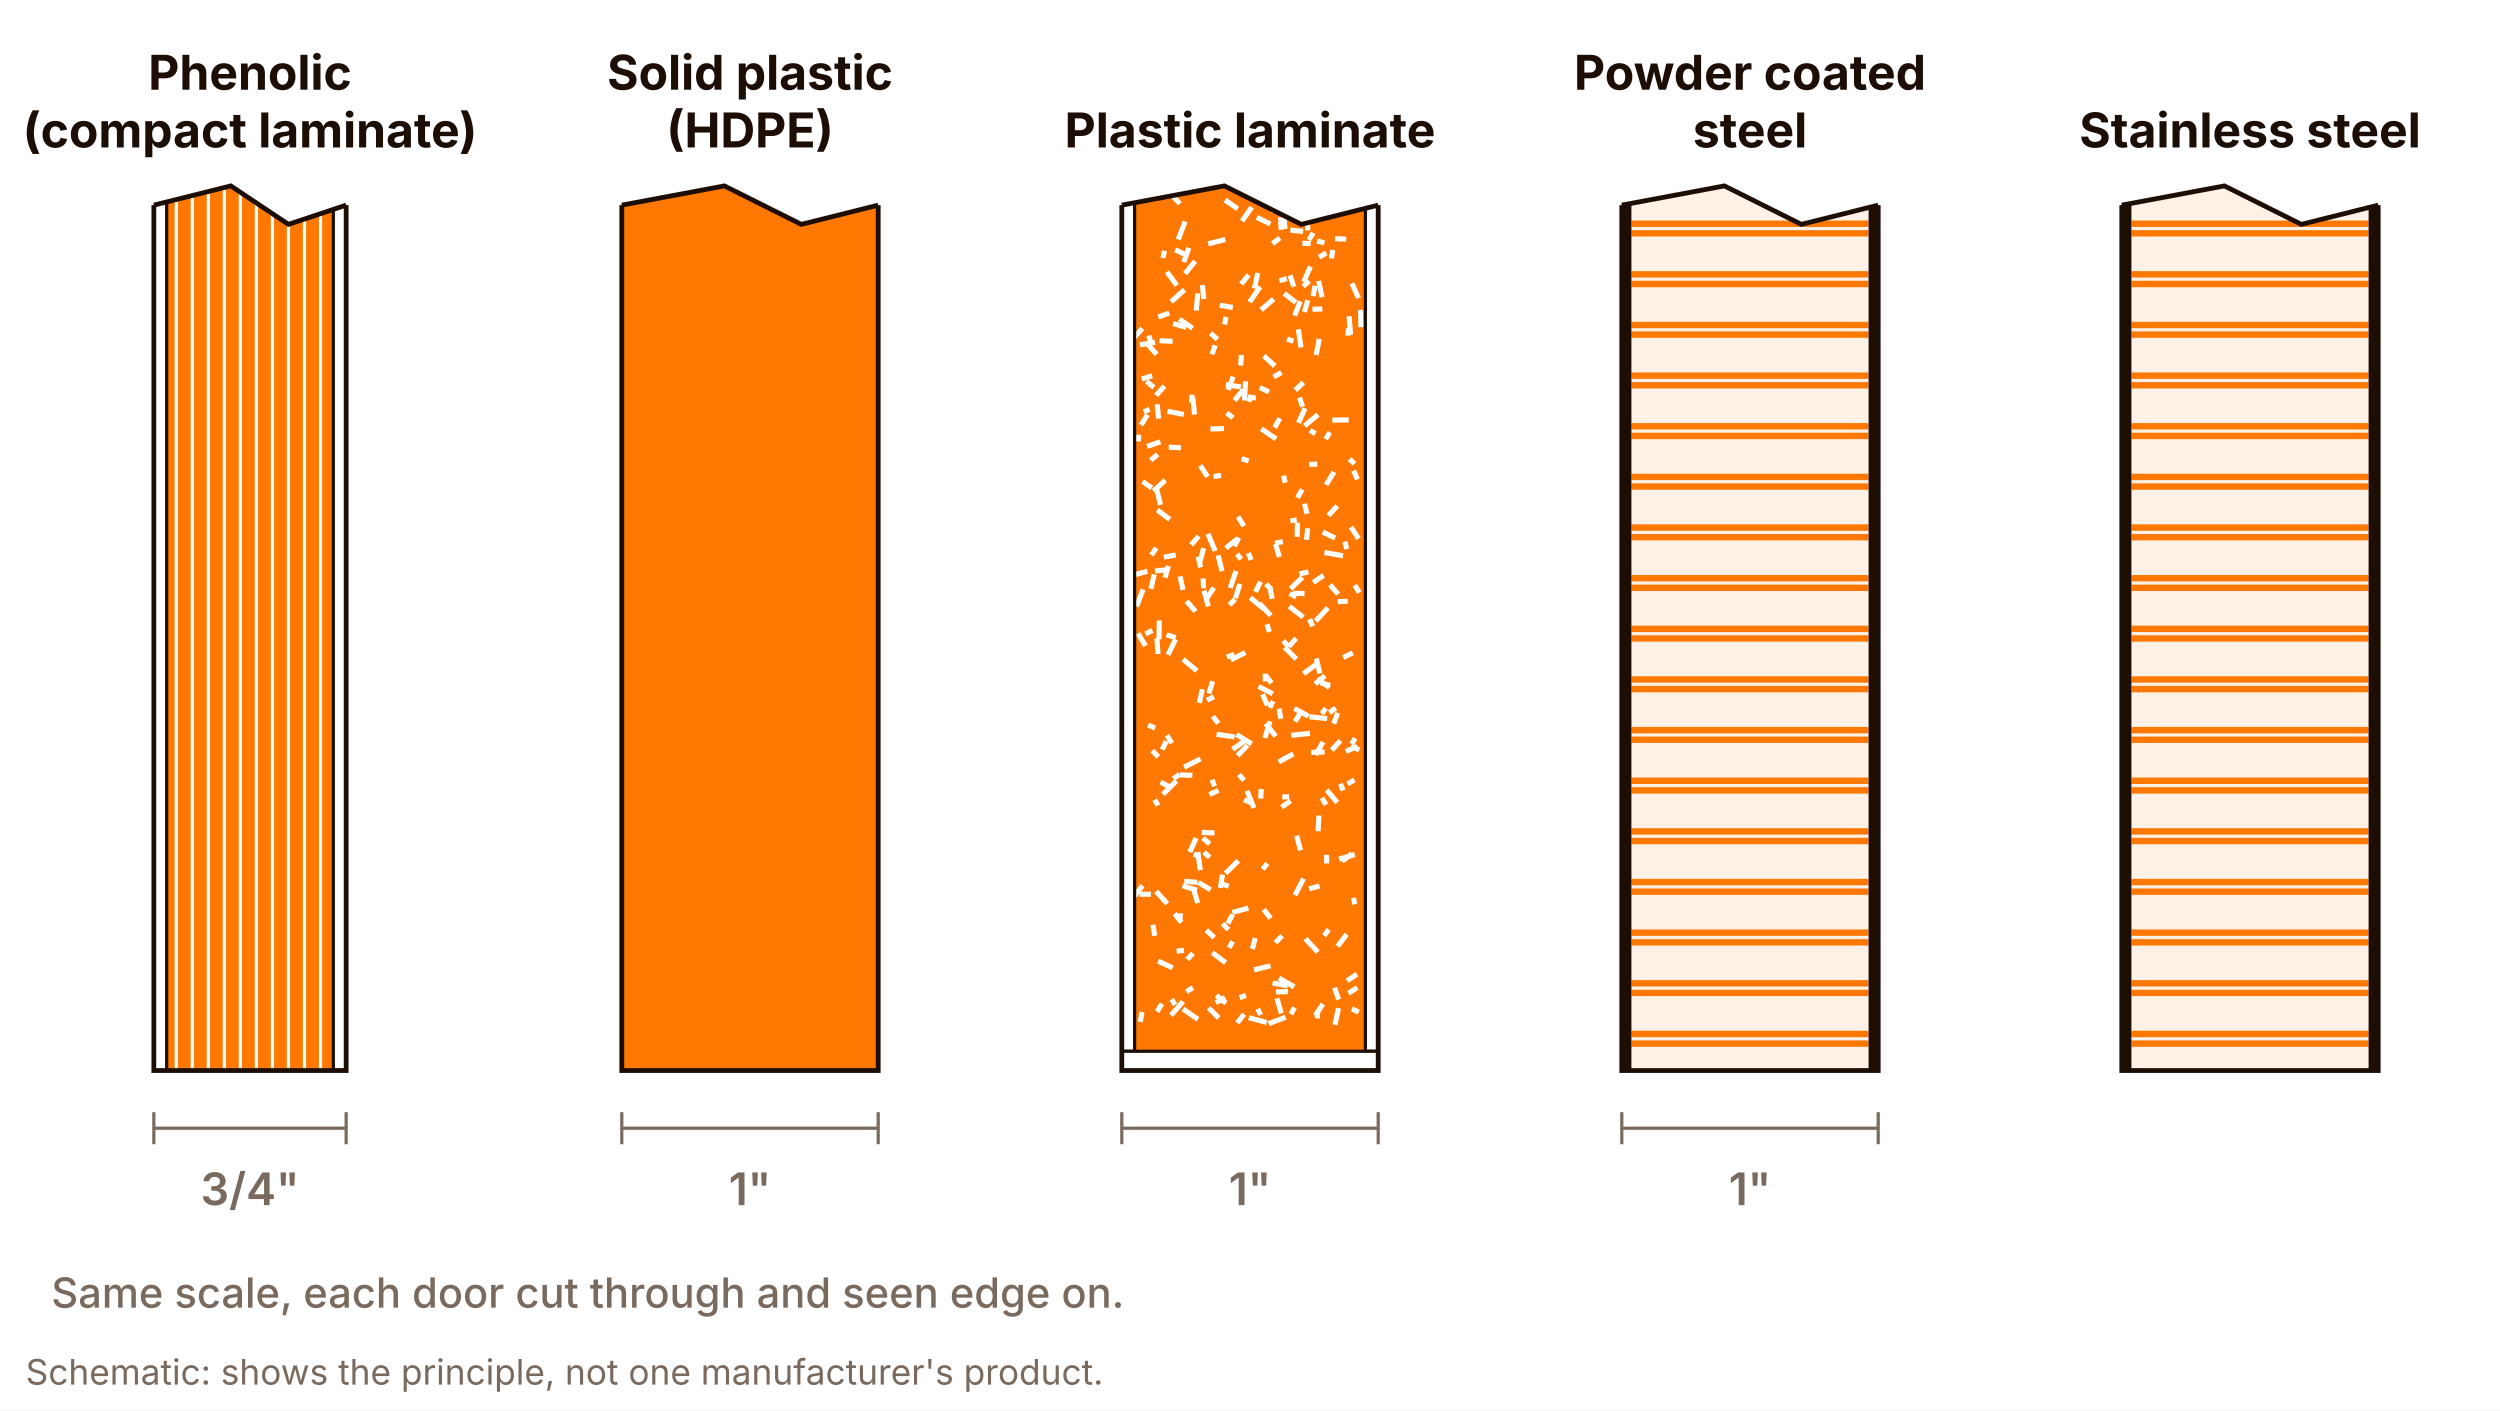
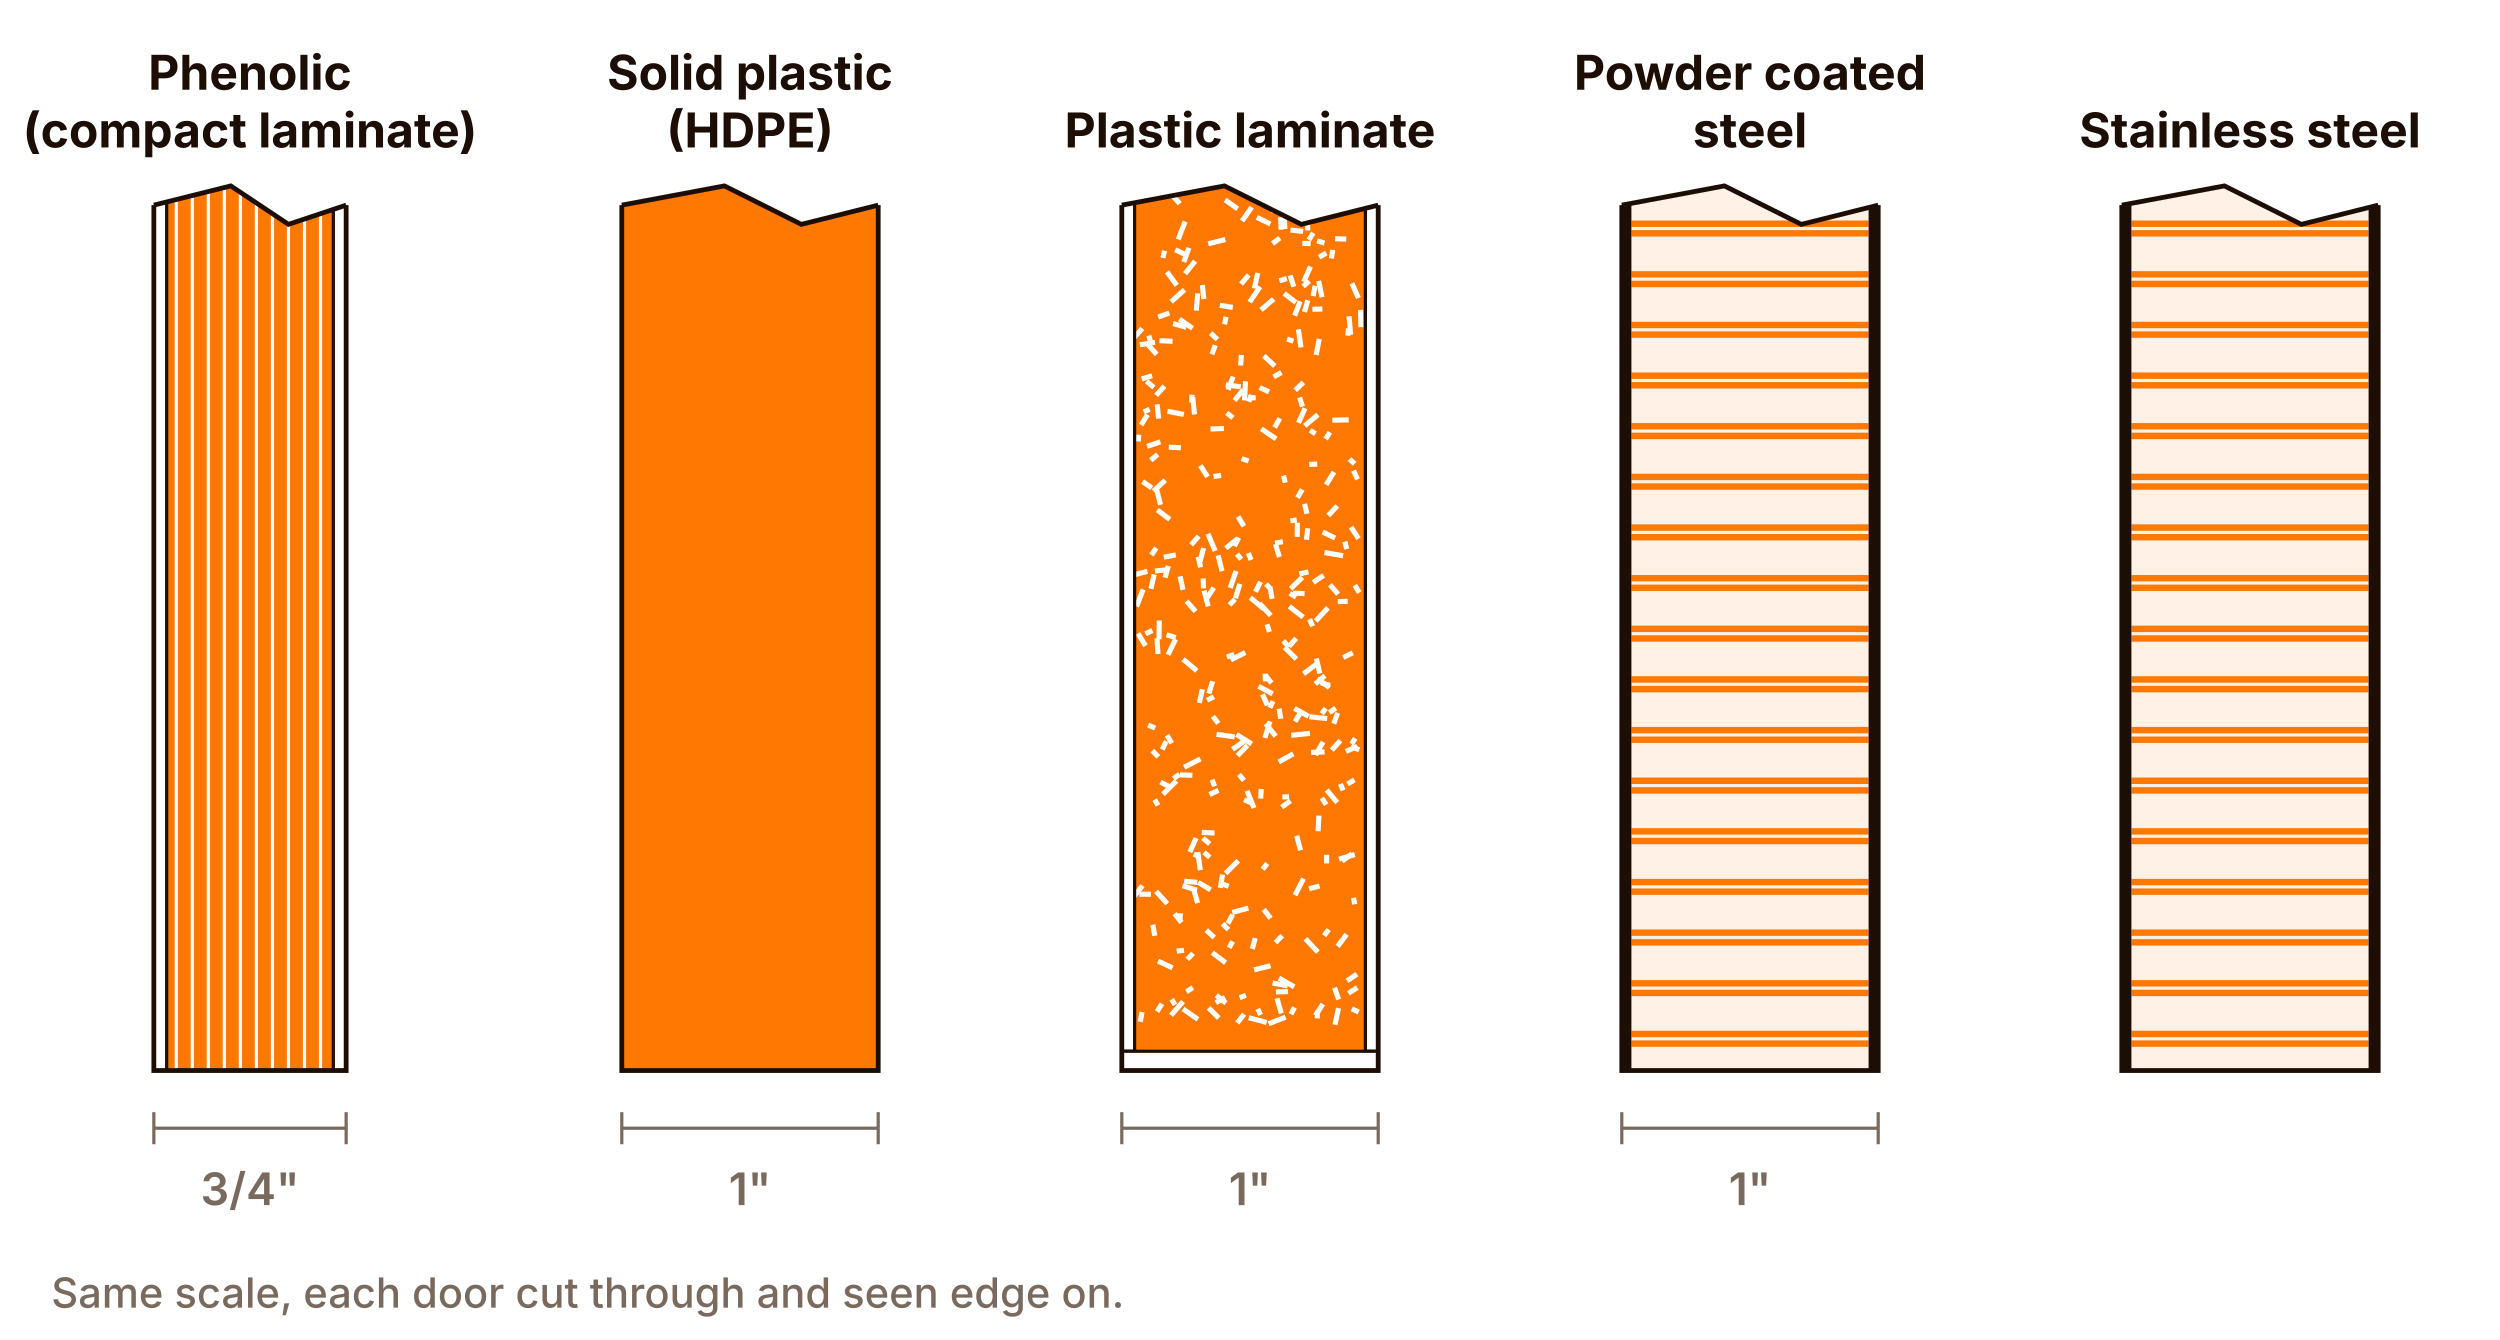
- <svg xmlns="http://www.w3.org/2000/svg" viewBox="0 0 780 440" width="780" height="440" role="img" aria-labelledby="t-material-sections-compare d-material-sections-compare" font-family="Inter, ui-sans-serif, system-ui, sans-serif">
+ <svg xmlns="http://www.w3.org/2000/svg" viewBox="0 0 780 418" width="780" height="418" role="img" aria-labelledby="t-material-sections-compare d-material-sections-compare" font-family="Inter, ui-sans-serif, system-ui, sans-serif">
  <defs>
    <pattern id="hatch-material-sections-compare" width="8" height="8" patternUnits="userSpaceOnUse" patternTransform="rotate(45)">
      <rect width="8" height="8" fill="#f2f0ec" />
      <line x1="0" y1="0" x2="0" y2="8" stroke="#cfc7bc" stroke-width="1.5" />
    </pattern>
    <marker id="tick-material-sections-compare" viewBox="0 0 10 10" refX="5" refY="5" markerWidth="8" markerHeight="8" orient="auto">
      <path d="M2 8 L8 2" stroke="#7a6a5e" stroke-width="1.5" />
    </marker>
  </defs>
-   <rect width="780" height="440" fill="#ffffff" />
+   <rect width="780" height="418" fill="#ffffff" />
  <text x="78" y="28" font-size="15" font-weight="700" fill="#1c0e05" text-anchor="middle">Phenolic</text>
  <text x="78" y="46" font-size="15" font-weight="700" fill="#1c0e05" text-anchor="middle">(compact laminate)</text>
  <g transform="translate(108 64) rotate(90)">
    <clipPath id="m-phenolic-0-0">
      <path d="M0 0 L6 18 L-6 36 L0 60 L270 60 L270 0 Z" />
    </clipPath>
    <g clip-path="url(#m-phenolic-0-0)">
      <rect x="-10" y="0" width="280" height="60" fill="#fe7802" stroke="none" stroke-width="1.5" />
      <line x1="-10" y1="8" x2="270" y2="8" stroke="#fff" stroke-width="1" />
      <line x1="-10" y1="13" x2="270" y2="13" stroke="#fff" stroke-width="1" />
      <line x1="-10" y1="18" x2="270" y2="18" stroke="#fff" stroke-width="1" />
      <line x1="-10" y1="23" x2="270" y2="23" stroke="#fff" stroke-width="1" />
      <line x1="-10" y1="28" x2="270" y2="28" stroke="#fff" stroke-width="1" />
      <line x1="-10" y1="33" x2="270" y2="33" stroke="#fff" stroke-width="1" />
      <line x1="-10" y1="38" x2="270" y2="38" stroke="#fff" stroke-width="1" />
      <line x1="-10" y1="43" x2="270" y2="43" stroke="#fff" stroke-width="1" />
      <line x1="-10" y1="48" x2="270" y2="48" stroke="#fff" stroke-width="1" />
      <line x1="-10" y1="53" x2="270" y2="53" stroke="#fff" stroke-width="1" />
      <rect x="-10" y="0" width="280" height="4" fill="#ffffff" stroke="#1c0e05" stroke-width="1" />
      <rect x="-10" y="56" width="280" height="4" fill="#ffffff" stroke="#1c0e05" stroke-width="1" />
    </g>
    <path d="M0 0 L6 18 L-6 36 L0 60 M0 0 L270 0 L270 60 L0 60" fill="none" stroke="#1c0e05" stroke-width="1.5" />
  </g>
  <line x1="48" y1="352" x2="108" y2="352" stroke="#7a6a5e" stroke-width="1" />
  <line x1="48" y1="347" x2="48" y2="357" stroke="#7a6a5e" stroke-width="1" />
  <line x1="108" y1="347" x2="108" y2="357" stroke="#7a6a5e" stroke-width="1" />
  <text x="78" y="376" font-size="14" font-weight="600" fill="#7a6a5e" text-anchor="middle">3/4"</text>
  <text x="234" y="28" font-size="15" font-weight="700" fill="#1c0e05" text-anchor="middle">Solid plastic</text>
  <text x="234" y="46" font-size="15" font-weight="700" fill="#1c0e05" text-anchor="middle">(HDPE)</text>
  <g transform="translate(274 64) rotate(90)">
    <clipPath id="m-solid-plastic-0-0">
      <path d="M0 0 L6 24 L-6 48 L0 80 L270 80 L270 0 Z" />
    </clipPath>
    <g clip-path="url(#m-solid-plastic-0-0)">
      <rect x="-10" y="0" width="280" height="80" fill="#fe7802" stroke="none" stroke-width="1.5" />
    </g>
    <path d="M0 0 L6 24 L-6 48 L0 80 M0 0 L270 0 L270 80 L0 80" fill="none" stroke="#1c0e05" stroke-width="1.5" />
  </g>
  <line x1="194" y1="352" x2="274" y2="352" stroke="#7a6a5e" stroke-width="1" />
  <line x1="194" y1="347" x2="194" y2="357" stroke="#7a6a5e" stroke-width="1" />
  <line x1="274" y1="347" x2="274" y2="357" stroke="#7a6a5e" stroke-width="1" />
  <text x="234" y="376" font-size="14" font-weight="600" fill="#7a6a5e" text-anchor="middle">1"</text>
  <text x="390" y="46" font-size="15" font-weight="700" fill="#1c0e05" text-anchor="middle">Plastic laminate</text>
  <g transform="translate(430 64) rotate(90)">
    <clipPath id="m-plastic-laminate-0-0">
      <path d="M0 0 L6 24 L-6 48 L0 80 L270 80 L270 0 Z" />
    </clipPath>
    <g clip-path="url(#m-plastic-laminate-0-0)">
      <rect x="-10" y="0" width="274" height="80" fill="#fe7802" stroke="none" stroke-width="1.5" />
      <rect x="123.5" y="44.1" width="2.5" height="1.6" fill="#fff" transform="rotate(44 123.5 44.1)" />
      <rect x="111.0" y="40.4" width="2.3" height="1.6" fill="#fff" transform="rotate(158 111.0 40.4)" />
      <rect x="149.6" y="33.9" width="3.1" height="1.6" fill="#fff" transform="rotate(141 149.6 33.9)" />
      <rect x="167.6" y="11.2" width="4.0" height="1.6" fill="#fff" transform="rotate(42 167.6 11.2)" />
      <rect x="171.4" y="16.7" width="4.2" height="1.6" fill="#fff" transform="rotate(88 171.4 16.7)" />
      <rect x="40.5" y="9.4" width="5.8" height="1.6" fill="#fff" transform="rotate(175 40.5 9.4)" />
      <rect x="25.9" y="36.2" width="5.8" height="1.6" fill="#fff" transform="rotate(34 25.9 36.2)" />
      <rect x="104.7" y="43.4" width="4.7" height="1.6" fill="#fff" transform="rotate(51 104.7 43.4)" />
      <rect x="39.0" y="73.0" width="3.8" height="1.6" fill="#fff" transform="rotate(42 39.0 73.0)" />
      <rect x="138.4" y="28.5" width="2.6" height="1.6" fill="#fff" transform="rotate(139 138.4 28.5)" />
      <rect x="86.8" y="29.8" width="2.3" height="1.6" fill="#fff" transform="rotate(167 86.8 29.8)" />
      <rect x="57.0" y="66.1" width="3.9" height="1.6" fill="#fff" transform="rotate(42 57.0 66.1)" />
      <rect x="153.2" y="33.3" width="5.0" height="1.6" fill="#fff" transform="rotate(118 153.2 33.3)" />
      <rect x="29.9" y="21.2" width="3.8" height="1.6" fill="#fff" transform="rotate(16 29.9 21.2)" />
      <rect x="6.6" y="34.0" width="4.7" height="1.6" fill="#fff" transform="rotate(116 6.6 34.0)" />
      <rect x="246.2" y="28.1" width="3.8" height="1.6" fill="#fff" transform="rotate(89 246.2 28.1)" />
      <rect x="109.9" y="63.0" width="3.8" height="1.6" fill="#fff" transform="rotate(79 109.9 63.0)" />
      <rect x="63.7" y="22.1" width="5.0" height="1.6" fill="#fff" transform="rotate(24 63.7 22.1)" />
      <rect x="65.4" y="58.1" width="5.4" height="1.6" fill="#fff" transform="rotate(174 65.4 58.1)" />
      <rect x="238.7" y="64.5" width="5.0" height="1.6" fill="#fff" transform="rotate(115 238.7 64.5)" />
      <rect x="140.4" y="7.6" width="3.3" height="1.6" fill="#fff" transform="rotate(64 140.4 7.6)" />
      <rect x="50.8" y="32.8" width="4.7" height="1.6" fill="#fff" transform="rotate(133 50.8 32.8)" />
      <rect x="64.4" y="71.0" width="2.0" height="1.6" fill="#fff" transform="rotate(65 64.4 71.0)" />
      <rect x="148.6" y="36.0" width="2.4" height="1.6" fill="#fff" transform="rotate(178 148.6 36.0)" />
      <rect x="114.5" y="65.3" width="4.3" height="1.6" fill="#fff" transform="rotate(84 114.5 65.3)" />
      <rect x="27.0" y="59.9" width="5.6" height="1.6" fill="#fff" transform="rotate(48 27.0 59.9)" />
      <rect x="0.4" y="16.5" width="4.8" height="1.6" fill="#fff" transform="rotate(126 0.4 16.5)" />
      <rect x="168.3" y="65.1" width="2.9" height="1.6" fill="#fff" transform="rotate(149 168.3 65.1)" />
      <rect x="38.5" y="8.5" width="2.3" height="1.6" fill="#fff" transform="rotate(4 38.5 8.5)" />
      <rect x="135.8" y="62.5" width="5.4" height="1.6" fill="#fff" transform="rotate(26 135.8 62.5)" />
      <rect x="124.4" y="9.5" width="3.1" height="1.6" fill="#fff" transform="rotate(88 124.4 9.5)" />
      <rect x="10.9" y="30.2" width="2.9" height="1.6" fill="#fff" transform="rotate(53 10.9 30.2)" />
      <rect x="202.7" y="15.3" width="2.7" height="1.6" fill="#fff" transform="rotate(0 202.7 15.3)" />
      <rect x="158.7" y="11.9" width="3.6" height="1.6" fill="#fff" transform="rotate(20 158.7 11.9)" />
      <rect x="120.2" y="34.2" width="2.0" height="1.6" fill="#fff" transform="rotate(136 120.2 34.2)" />
      <rect x="113.2" y="56.2" width="3.4" height="1.6" fill="#fff" transform="rotate(167 113.2 56.2)" />
      <rect x="183.3" y="49.5" width="3.1" height="1.6" fill="#fff" transform="rotate(65 183.3 49.5)" />
      <rect x="14.4" y="65.9" width="2.3" height="1.6" fill="#fff" transform="rotate(12 14.4 65.9)" />
      <rect x="43.2" y="26.7" width="2.1" height="1.6" fill="#fff" transform="rotate(108 43.2 26.7)" />
      <rect x="110.0" y="31.6" width="4.2" height="1.6" fill="#fff" transform="rotate(163 110.0 31.6)" />
      <rect x="133.4" y="34.7" width="2.5" height="1.6" fill="#fff" transform="rotate(162 133.4 34.7)" />
      <rect x="168.8" y="39.9" width="5.6" height="1.6" fill="#fff" transform="rotate(122 168.8 39.9)" />
      <rect x="115.0" y="71.8" width="5.5" height="1.6" fill="#fff" transform="rotate(75 115.0 71.8)" />
      <rect x="125.4" y="53.8" width="5.1" height="1.6" fill="#fff" transform="rotate(165 125.4 53.8)" />
      <rect x="137.9" y="73.3" width="4.5" height="1.6" fill="#fff" transform="rotate(149 137.9 73.3)" />
      <rect x="110.2" y="11.1" width="5.9" height="1.6" fill="#fff" transform="rotate(100 110.2 11.1)" />
      <rect x="166.2" y="32.6" width="5.0" height="1.6" fill="#fff" transform="rotate(141 166.2 32.6)" />
      <rect x="126.6" y="36.2" width="5.5" height="1.6" fill="#fff" transform="rotate(130 126.6 36.2)" />
      <rect x="7.7" y="31.1" width="3.9" height="1.6" fill="#fff" transform="rotate(178 7.7 31.1)" />
      <rect x="167.9" y="16.5" width="4.7" height="1.6" fill="#fff" transform="rotate(30 167.9 16.5)" />
      <rect x="46.8" y="41.9" width="3.3" height="1.6" fill="#fff" transform="rotate(4 46.8 41.9)" />
      <rect x="247.3" y="41.0" width="2.1" height="1.6" fill="#fff" transform="rotate(70 247.3 41.0)" />
      <rect x="42.5" y="50.7" width="2.9" height="1.6" fill="#fff" transform="rotate(133 42.5 50.7)" />
      <rect x="74.6" y="67.7" width="4.4" height="1.6" fill="#fff" transform="rotate(71 74.6 67.7)" />
      <rect x="213.2" y="18.1" width="3.4" height="1.6" fill="#fff" transform="rotate(75 213.2 18.1)" />
      <rect x="230.1" y="44.7" width="2.3" height="1.6" fill="#fff" transform="rotate(29 230.1 44.7)" />
      <rect x="122.0" y="23.0" width="3.6" height="1.6" fill="#fff" transform="rotate(92 122.0 23.0)" />
      <rect x="81.3" y="7.9" width="2.2" height="1.6" fill="#fff" transform="rotate(133 81.3 7.9)" />
      <rect x="114.4" y="43.6" width="5.6" height="1.6" fill="#fff" transform="rotate(19 114.4 43.6)" />
      <rect x="100.9" y="21.2" width="3.6" height="1.6" fill="#fff" transform="rotate(6 100.9 21.2)" />
      <rect x="27.6" y="55.5" width="5.4" height="1.6" fill="#fff" transform="rotate(5 27.6 55.5)" />
      <rect x="135.7" y="25.0" width="3.4" height="1.6" fill="#fff" transform="rotate(42 135.7 25.0)" />
      <rect x="187.4" y="39.5" width="2.9" height="1.6" fill="#fff" transform="rotate(113 187.4 39.5)" />
      <rect x="228.1" y="70.5" width="3.5" height="1.6" fill="#fff" transform="rotate(170 228.1 70.5)" />
      <rect x="205.9" y="34.0" width="2.3" height="1.6" fill="#fff" transform="rotate(38 205.9 34.0)" />
      <rect x="29.4" y="55.2" width="4.4" height="1.6" fill="#fff" transform="rotate(174 29.4 55.2)" />
      <rect x="66.9" y="30.0" width="3.3" height="1.6" fill="#fff" transform="rotate(29 66.9 30.0)" />
      <rect x="237.0" y="48.1" width="5.2" height="1.6" fill="#fff" transform="rotate(127 237.0 48.1)" />
      <rect x="67.0" y="45.8" width="2.5" height="1.6" fill="#fff" transform="rotate(128 67.0 45.8)" />
      <rect x="247.9" y="47.4" width="3.3" height="1.6" fill="#fff" transform="rotate(60 247.9 47.4)" />
      <rect x="140.9" y="44.6" width="2.5" height="1.6" fill="#fff" transform="rotate(70 140.9 44.6)" />
      <rect x="212.1" y="56.5" width="4.1" height="1.6" fill="#fff" transform="rotate(95 212.1 56.5)" />
      <rect x="155.1" y="32.1" width="2.3" height="1.6" fill="#fff" transform="rotate(25 155.1 32.1)" />
      <rect x="93.7" y="68.7" width="5.0" height="1.6" fill="#fff" transform="rotate(166 93.7 68.7)" />
      <rect x="112.8" y="64.7" width="3.8" height="1.6" fill="#fff" transform="rotate(16 112.8 64.7)" />
      <rect x="228.5" y="29.4" width="3.0" height="1.6" fill="#fff" transform="rotate(44 228.5 29.4)" />
      <rect x="7.5" y="29.9" width="3.4" height="1.6" fill="#fff" transform="rotate(176 7.5 29.9)" />
      <rect x="209.0" y="47.8" width="4.2" height="1.6" fill="#fff" transform="rotate(9 209.0 47.8)" />
      <rect x="116.2" y="16.6" width="3.9" height="1.6" fill="#fff" transform="rotate(56 116.2 16.6)" />
      <rect x="58.1" y="41.5" width="4.3" height="1.6" fill="#fff" transform="rotate(39 58.1 41.5)" />
      <rect x="148.8" y="50.9" width="4.0" height="1.6" fill="#fff" transform="rotate(17 148.8 50.9)" />
      <rect x="-6.0" y="39.1" width="3.8" height="1.6" fill="#fff" transform="rotate(1 -6.0 39.1)" />
      <rect x="157.6" y="12.8" width="2.4" height="1.6" fill="#fff" transform="rotate(55 157.6 12.8)" />
      <rect x="108.2" y="51.6" width="5.8" height="1.6" fill="#fff" transform="rotate(157 108.2 51.6)" />
      <rect x="38.1" y="6.2" width="5.4" height="1.6" fill="#fff" transform="rotate(179 38.1 6.2)" />
      <rect x="218.0" y="57.1" width="4.3" height="1.6" fill="#fff" transform="rotate(164 218.0 57.1)" />
      <rect x="-0.9" y="27.1" width="4.5" height="1.6" fill="#fff" transform="rotate(11 -0.9 27.1)" />
      <rect x="160.4" y="31.2" width="3.2" height="1.6" fill="#fff" transform="rotate(171 160.4 31.2)" />
      <rect x="151.2" y="15.7" width="4.7" height="1.6" fill="#fff" transform="rotate(127 151.2 15.7)" />
      <rect x="-2.5" y="22.7" width="2.5" height="1.6" fill="#fff" transform="rotate(59 -2.5 22.7)" />
      <rect x="9.0" y="23.5" width="4.0" height="1.6" fill="#fff" transform="rotate(96 9.0 23.5)" />
      <rect x="133.4" y="70.1" width="2.4" height="1.6" fill="#fff" transform="rotate(63 133.4 70.1)" />
      <rect x="15.6" y="15.8" width="2.6" height="1.6" fill="#fff" transform="rotate(59 15.6 15.8)" />
      <rect x="23.7" y="28.3" width="2.4" height="1.6" fill="#fff" transform="rotate(74 23.7 28.3)" />
      <rect x="76.5" y="61.6" width="3.8" height="1.6" fill="#fff" transform="rotate(93 76.5 61.6)" />
      <rect x="229.1" y="51.7" width="3.4" height="1.6" fill="#fff" transform="rotate(133 229.1 51.7)" />
      <rect x="116.7" y="23.1" width="5.1" height="1.6" fill="#fff" transform="rotate(46 116.7 23.1)" />
      <rect x="156.4" y="35.3" width="3.8" height="1.6" fill="#fff" transform="rotate(156 156.4 35.3)" />
      <rect x="22.3" y="39.8" width="3.7" height="1.6" fill="#fff" transform="rotate(40 22.3 39.8)" />
      <rect x="199.9" y="53.1" width="2.8" height="1.6" fill="#fff" transform="rotate(131 199.9 53.1)" />
      <rect x="21.3" y="36.8" width="5.0" height="1.6" fill="#fff" transform="rotate(12 21.3 36.8)" />
      <rect x="99.0" y="25.3" width="2.0" height="1.6" fill="#fff" transform="rotate(81 99.0 25.3)" />
      <rect x="185.4" y="27.8" width="2.1" height="1.6" fill="#fff" transform="rotate(89 185.4 27.8)" />
      <rect x="111.0" y="43.4" width="2.1" height="1.6" fill="#fff" transform="rotate(142 111.0 43.4)" />
      <rect x="107.2" y="53.7" width="5.1" height="1.6" fill="#fff" transform="rotate(15 107.2 53.7)" />
      <rect x="249.0" y="60.3" width="5.7" height="1.6" fill="#fff" transform="rotate(41 249.0 60.3)" />
      <rect x="73.6" y="32.3" width="5.6" height="1.6" fill="#fff" transform="rotate(124 73.6 32.3)" />
      <rect x="223.0" y="34.2" width="3.5" height="1.6" fill="#fff" transform="rotate(142 223.0 34.2)" />
      <rect x="38.9" y="60.1" width="4.3" height="1.6" fill="#fff" transform="rotate(106 38.9 60.1)" />
      <rect x="85.1" y="48.9" width="2.4" height="1.6" fill="#fff" transform="rotate(81 85.1 48.9)" />
      <rect x="94.4" y="12.2" width="4.1" height="1.6" fill="#fff" transform="rotate(43 94.4 12.2)" />
      <rect x="-5.0" y="72.5" width="4.5" height="1.6" fill="#fff" transform="rotate(45 -5.0 72.5)" />
      <rect x="57.5" y="70.5" width="3.0" height="1.6" fill="#fff" transform="rotate(130 57.5 70.5)" />
      <rect x="161.3" y="33.0" width="5.4" height="1.6" fill="#fff" transform="rotate(17 161.3 33.0)" />
      <rect x="29.3" y="6.9" width="5.0" height="1.6" fill="#fff" transform="rotate(156 29.3 6.9)" />
      <rect x="166.8" y="6.5" width="2.1" height="1.6" fill="#fff" transform="rotate(33 166.8 6.5)" />
      <rect x="71.7" y="73.9" width="2.1" height="1.6" fill="#fff" transform="rotate(4 71.7 73.9)" />
      <rect x="53.8" y="44.5" width="4.4" height="1.6" fill="#fff" transform="rotate(21 53.8 44.5)" />
      <rect x="60.9" y="38.2" width="2.4" height="1.6" fill="#fff" transform="rotate(89 60.9 38.2)" />
      <rect x="1.8" y="44.3" width="4.8" height="1.6" fill="#fff" transform="rotate(125 1.8 44.3)" />
      <rect x="244.6" y="26.6" width="5.5" height="1.6" fill="#fff" transform="rotate(120 244.6 26.6)" />
      <rect x="180.0" y="7.0" width="2.5" height="1.6" fill="#fff" transform="rotate(59 180.0 7.0)" />
      <rect x="127.3" y="57.6" width="4.3" height="1.6" fill="#fff" transform="rotate(139 127.3 57.6)" />
      <rect x="249.6" y="66.8" width="2.9" height="1.6" fill="#fff" transform="rotate(32 249.6 66.8)" />
      <rect x="171.9" y="26.1" width="5.2" height="1.6" fill="#fff" transform="rotate(61 171.9 26.1)" />
      <rect x="96.5" y="23.0" width="3.2" height="1.6" fill="#fff" transform="rotate(166 96.5 23.0)" />
      <rect x="244.8" y="6.1" width="3.3" height="1.6" fill="#fff" transform="rotate(57 244.8 6.1)" />
      <rect x="212.8" y="72.9" width="5.0" height="1.6" fill="#fff" transform="rotate(38 212.8 72.9)" />
      <rect x="85.2" y="53.9" width="4.2" height="1.6" fill="#fff" transform="rotate(147 85.2 53.9)" />
      <rect x="142.2" y="26.1" width="5.2" height="1.6" fill="#fff" transform="rotate(135 142.2 26.1)" />
      <rect x="214.5" y="56.8" width="4.7" height="1.6" fill="#fff" transform="rotate(107 214.5 56.8)" />
      <rect x="5.4" y="59.5" width="6.0" height="1.6" fill="#fff" transform="rotate(21 5.4 59.5)" />
      <rect x="117.9" y="36.0" width="3.5" height="1.6" fill="#fff" transform="rotate(27 117.9 36.0)" />
      <rect x="89.1" y="23.0" width="3.0" height="1.6" fill="#fff" transform="rotate(30 89.1 23.0)" />
      <rect x="33.2" y="17.4" width="3.1" height="1.6" fill="#fff" transform="rotate(88 33.2 17.4)" />
      <rect x="83.7" y="13.1" width="4.7" height="1.6" fill="#fff" transform="rotate(32 83.7 13.1)" />
      <rect x="12.6" y="17.0" width="2.4" height="1.6" fill="#fff" transform="rotate(106 12.6 17.0)" />
      <rect x="80.6" y="40.7" width="2.3" height="1.6" fill="#fff" transform="rotate(109 80.6 40.7)" />
      <rect x="215.8" y="70.9" width="3.6" height="1.6" fill="#fff" transform="rotate(90 215.8 70.9)" />
      <rect x="161.0" y="16.0" width="5.6" height="1.6" fill="#fff" transform="rotate(96 161.0 16.0)" />
      <rect x="59.5" y="38.8" width="2.3" height="1.6" fill="#fff" transform="rotate(22 59.5 38.8)" />
      <rect x="162.2" y="50.5" width="2.8" height="1.6" fill="#fff" transform="rotate(142 162.2 50.5)" />
      <rect x="182.3" y="65.3" width="3.4" height="1.6" fill="#fff" transform="rotate(118 182.3 65.3)" />
      <rect x="145.9" y="57.1" width="5.6" height="1.6" fill="#fff" transform="rotate(130 145.9 57.1)" />
      <rect x="98.7" y="65.5" width="4.9" height="1.6" fill="#fff" transform="rotate(127 98.7 65.5)" />
      <rect x="252.5" y="6.4" width="2.4" height="1.6" fill="#fff" transform="rotate(115 252.5 6.4)" />
      <rect x="251.9" y="72.9" width="3.1" height="1.6" fill="#fff" transform="rotate(10 251.9 72.9)" />
      <rect x="201.5" y="25.0" width="4.7" height="1.6" fill="#fff" transform="rotate(165 201.5 25.0)" />
      <rect x="19.5" y="20.4" width="5.2" height="1.6" fill="#fff" transform="rotate(24 19.5 20.4)" />
      <rect x="25.5" y="63.5" width="5.2" height="1.6" fill="#fff" transform="rotate(144 25.5 63.5)" />
      <rect x="118.4" y="42.4" width="4.7" height="1.6" fill="#fff" transform="rotate(17 118.4 42.4)" />
      <rect x="187.5" y="16.9" width="2.5" height="1.6" fill="#fff" transform="rotate(147 187.5 16.9)" />
      <rect x="170.7" y="6.2" width="2.8" height="1.6" fill="#fff" transform="rotate(112 170.7 6.2)" />
      <rect x="25.7" y="27.1" width="3.7" height="1.6" fill="#fff" transform="rotate(162 25.7 27.1)" />
      <rect x="140.3" y="41.1" width="5.1" height="1.6" fill="#fff" transform="rotate(63 140.3 41.1)" />
      <rect x="71.3" y="14.4" width="2.5" height="1.6" fill="#fff" transform="rotate(32 71.3 14.4)" />
      <rect x="99.1" y="24.4" width="4.4" height="1.6" fill="#fff" transform="rotate(1 99.1 24.4)" />
      <rect x="54.0" y="70.3" width="3.4" height="1.6" fill="#fff" transform="rotate(73 54.0 70.3)" />
      <rect x="167.6" y="65.4" width="2.9" height="1.6" fill="#fff" transform="rotate(26 167.6 65.4)" />
      <rect x="250.7" y="11.6" width="5.3" height="1.6" fill="#fff" transform="rotate(12 250.7 11.6)" />
      <rect x="104.6" y="13.8" width="4.3" height="1.6" fill="#fff" transform="rotate(116 104.6 13.8)" />
      <rect x="107.4" y="68.6" width="2.7" height="1.6" fill="#fff" transform="rotate(34 107.4 68.6)" />
      <rect x="128.6" y="34.1" width="5.2" height="1.6" fill="#fff" transform="rotate(137 128.6 34.1)" />
      <rect x="204.1" y="53.1" width="2.4" height="1.6" fill="#fff" transform="rotate(132 204.1 53.1)" />
      <rect x="66.7" y="69.3" width="4.5" height="1.6" fill="#fff" transform="rotate(174 66.7 69.3)" />
      <rect x="172.7" y="69.2" width="2.7" height="1.6" fill="#fff" transform="rotate(136 172.7 69.2)" />
      <rect x="0.5" y="29.4" width="4.3" height="1.6" fill="#fff" transform="rotate(61 0.5 29.4)" />
      <rect x="221.7" y="44.7" width="3.2" height="1.6" fill="#fff" transform="rotate(28 221.7 44.7)" />
      <rect x="31.0" y="26.2" width="4.6" height="1.6" fill="#fff" transform="rotate(128 31.0 26.2)" />
      <rect x="197.8" y="56.1" width="4.8" height="1.6" fill="#fff" transform="rotate(24 197.8 56.1)" />
      <rect x="220.1" y="40.3" width="5.2" height="1.6" fill="#fff" transform="rotate(75 220.1 40.3)" />
      <rect x="143.6" y="18.5" width="5.4" height="1.6" fill="#fff" transform="rotate(53 143.6 18.5)" />
      <rect x="180.0" y="42.5" width="2.4" height="1.6" fill="#fff" transform="rotate(140 180.0 42.5)" />
      <rect x="238.1" y="33.4" width="5.3" height="1.6" fill="#fff" transform="rotate(76 238.1 33.4)" />
      <rect x="158.3" y="23.3" width="3.8" height="1.6" fill="#fff" transform="rotate(31 158.3 23.3)" />
      <rect x="123.0" y="33.9" width="3.9" height="1.6" fill="#fff" transform="rotate(170 123.0 33.9)" />
      <rect x="187.7" y="69.4" width="2.1" height="1.6" fill="#fff" transform="rotate(150 187.7 69.4)" />
      <rect x="251.3" y="18.1" width="2.5" height="1.6" fill="#fff" transform="rotate(3 251.3 18.1)" />
      <rect x="203.0" y="7.7" width="3.9" height="1.6" fill="#fff" transform="rotate(53 203.0 7.7)" />
      <rect x="244.8" y="57.4" width="2.4" height="1.6" fill="#fff" transform="rotate(57 244.8 57.4)" />
      <rect x="70.5" y="48.1" width="4.2" height="1.6" fill="#fff" transform="rotate(88 70.5 48.1)" />
      <rect x="67.8" y="9.2" width="5.1" height="1.6" fill="#fff" transform="rotate(89 67.8 9.2)" />
      <rect x="57.5" y="43.0" width="4.7" height="1.6" fill="#fff" transform="rotate(98 57.5 43.0)" />
      <rect x="55.9" y="22.8" width="3.5" height="1.6" fill="#fff" transform="rotate(46 55.9 22.8)" />
      <rect x="157.5" y="15.7" width="2.1" height="1.6" fill="#fff" transform="rotate(38 157.5 15.7)" />
      <rect x="65.8" y="71.3" width="3.8" height="1.6" fill="#fff" transform="rotate(32 65.8 71.3)" />
      <rect x="119.6" y="55.3" width="3.1" height="1.6" fill="#fff" transform="rotate(178 119.6 55.3)" />
      <rect x="120.2" y="72.6" width="5.7" height="1.6" fill="#fff" transform="rotate(21 120.2 72.6)" />
      <rect x="181.6" y="51.8" width="2.2" height="1.6" fill="#fff" transform="rotate(159 181.6 51.8)" />
      <rect x="173.5" y="55.1" width="5.7" height="1.6" fill="#fff" transform="rotate(63 173.5 55.1)" />
      <rect x="131.7" y="21.2" width="2.4" height="1.6" fill="#fff" transform="rotate(157 131.7 21.2)" />
      <rect x="52.9" y="29.8" width="2.8" height="1.6" fill="#fff" transform="rotate(60 52.9 29.8)" />
      <rect x="129.6" y="67.5" width="5.9" height="1.6" fill="#fff" transform="rotate(1 129.6 67.5)" />
      <rect x="104.1" y="42.8" width="3.0" height="1.6" fill="#fff" transform="rotate(27 104.1 42.8)" />
      <rect x="119.8" y="50.6" width="4.1" height="1.6" fill="#fff" transform="rotate(34 119.8 50.6)" />
      <rect x="163.9" y="69.9" width="2.4" height="1.6" fill="#fff" transform="rotate(113 163.9 69.9)" />
      <rect x="213.3" y="46.9" width="2.1" height="1.6" fill="#fff" transform="rotate(110 213.3 46.9)" />
      <rect x="30.3" y="23.6" width="4.8" height="1.6" fill="#fff" transform="rotate(21 30.3 23.6)" />
      <rect x="188.4" y="39.5" width="5.8" height="1.6" fill="#fff" transform="rotate(158 188.4 39.5)" />
      <rect x="107.5" y="10.6" width="2.4" height="1.6" fill="#fff" transform="rotate(166 107.5 10.6)" />
      <rect x="224.3" y="62.0" width="3.5" height="1.6" fill="#fff" transform="rotate(142 224.3 62.0)" />
      <rect x="115.2" y="21.6" width="2.9" height="1.6" fill="#fff" transform="rotate(77 115.2 21.6)" />
      <rect x="226.6" y="47.3" width="2.6" height="1.6" fill="#fff" transform="rotate(135 226.6 47.3)" />
      <rect x="85.9" y="7.2" width="3.0" height="1.6" fill="#fff" transform="rotate(156 85.9 7.2)" />
      <rect x="120.2" y="61.7" width="4.3" height="1.6" fill="#fff" transform="rotate(168 120.2 61.7)" />
      <rect x="218.5" y="66.4" width="5.2" height="1.6" fill="#fff" transform="rotate(138 218.5 66.4)" />
      <rect x="55.0" y="40.6" width="6.0" height="1.6" fill="#fff" transform="rotate(3 55.0 40.6)" />
      <rect x="115.4" y="69.1" width="4.6" height="1.6" fill="#fff" transform="rotate(13 115.4 69.1)" />
      <rect x="-4.7" y="45.3" width="5.1" height="1.6" fill="#fff" transform="rotate(114 -4.7 45.3)" />
      <rect x="43.7" y="71.5" width="2.9" height="1.6" fill="#fff" transform="rotate(163 43.7 71.5)" />
      <rect x="12.8" y="21.1" width="2.6" height="1.6" fill="#fff" transform="rotate(92 12.8 21.1)" />
      <rect x="-2.9" y="29.1" width="4.8" height="1.6" fill="#fff" transform="rotate(4 -2.9 29.1)" />
      <rect x="228.0" y="9.2" width="4.7" height="1.6" fill="#fff" transform="rotate(37 228.0 9.2)" />
      <rect x="252.4" y="31.0" width="4.9" height="1.6" fill="#fff" transform="rotate(164 252.4 31.0)" />
      <rect x="135.7" y="63.4" width="3.0" height="1.6" fill="#fff" transform="rotate(107 135.7 63.4)" />
      <rect x="255.8" y="35.0" width="5.8" height="1.6" fill="#fff" transform="rotate(105 255.8 35.0)" />
      <rect x="218.3" y="8.1" width="2.1" height="1.6" fill="#fff" transform="rotate(169 218.3 8.1)" />
      <rect x="59.2" y="57.3" width="2.4" height="1.6" fill="#fff" transform="rotate(3 59.2 57.3)" />
      <rect x="39.1" y="58.4" width="5.0" height="1.6" fill="#fff" transform="rotate(125 39.1 58.4)" />
      <rect x="86.4" y="65.9" width="5.0" height="1.6" fill="#fff" transform="rotate(47 86.4 65.9)" />
      <rect x="207.6" y="56.3" width="5.7" height="1.6" fill="#fff" transform="rotate(172 207.6 56.3)" />
      <rect x="18.0" y="56.5" width="5.0" height="1.6" fill="#fff" transform="rotate(39 18.0 56.5)" />
      <rect x="32.7" y="45.5" width="4.1" height="1.6" fill="#fff" transform="rotate(99 32.7 45.5)" />
      <rect x="228.9" y="37.6" width="3.5" height="1.6" fill="#fff" transform="rotate(15 228.9 37.6)" />
      <rect x="104.5" y="6.8" width="4.3" height="1.6" fill="#fff" transform="rotate(147 104.5 6.8)" />
      <rect x="233.3" y="60.5" width="2.3" height="1.6" fill="#fff" transform="rotate(84 233.3 60.5)" />
      <rect x="35.0" y="46.7" width="2.4" height="1.6" fill="#fff" transform="rotate(11 35.0 46.7)" />
      <rect x="210.5" y="22.6" width="5.8" height="1.6" fill="#fff" transform="rotate(27 210.5 22.6)" />
      <rect x="72.0" y="20.0" width="2.0" height="1.6" fill="#fff" transform="rotate(122 72.0 20.0)" />
      <rect x="66.1" y="60.8" width="5.2" height="1.6" fill="#fff" transform="rotate(101 66.1 60.8)" />
      <rect x="248.1" y="13.1" width="3.9" height="1.6" fill="#fff" transform="rotate(161 248.1 13.1)" />
      <rect x="253.0" y="37.4" width="2.1" height="1.6" fill="#fff" transform="rotate(154 253.0 37.4)" />
      <rect x="234.0" y="57.2" width="2.6" height="1.6" fill="#fff" transform="rotate(44 234.0 57.2)" />
      <rect x="129.2" y="23.9" width="5.5" height="1.6" fill="#fff" transform="rotate(128 129.2 23.9)" />
      <rect x="160.2" y="22.1" width="5.1" height="1.6" fill="#fff" transform="rotate(119 160.2 22.1)" />
      <rect x="186.9" y="13.4" width="5.1" height="1.6" fill="#fff" transform="rotate(140 186.9 13.4)" />
      <rect x="29.9" y="32.1" width="5.2" height="1.6" fill="#fff" transform="rotate(49 29.9 32.1)" />
      <rect x="233.6" y="19.4" width="5.7" height="1.6" fill="#fff" transform="rotate(137 233.6 19.4)" />
      <rect x="100.6" y="42.6" width="3.5" height="1.6" fill="#fff" transform="rotate(149 100.6 42.6)" />
      <rect x="126.2" y="15.1" width="5.6" height="1.6" fill="#fff" transform="rotate(43 126.2 15.1)" />
      <rect x="121.3" y="6.6" width="2.7" height="1.6" fill="#fff" transform="rotate(149 121.3 6.6)" />
      <rect x="151.2" y="54.1" width="4.4" height="1.6" fill="#fff" transform="rotate(12 151.2 54.1)" />
      <rect x="66.0" y="18.3" width="5.4" height="1.6" fill="#fff" transform="rotate(50 66.0 18.3)" />
      <rect x="-0.8" y="29.1" width="2.6" height="1.6" fill="#fff" transform="rotate(94 -0.8 29.1)" />
      <rect x="250.7" y="25.4" width="2.4" height="1.6" fill="#fff" transform="rotate(28 250.7 25.4)" />
      <rect x="25.3" y="18.9" width="3.3" height="1.6" fill="#fff" transform="rotate(11 25.3 18.9)" />
      <rect x="43.3" y="64.2" width="4.1" height="1.6" fill="#fff" transform="rotate(93 43.3 64.2)" />
      <rect x="47.1" y="69.7" width="4.4" height="1.6" fill="#fff" transform="rotate(138 47.1 69.7)" />
      <rect x="180.2" y="62.4" width="5.9" height="1.6" fill="#fff" transform="rotate(45 180.2 62.4)" />
      <rect x="165.6" y="21.2" width="5.9" height="1.6" fill="#fff" transform="rotate(84 165.6 21.2)" />
      <rect x="244.4" y="28.4" width="4.8" height="1.6" fill="#fff" transform="rotate(101 244.4 28.4)" />
      <rect x="178.7" y="58.0" width="3.9" height="1.6" fill="#fff" transform="rotate(92 178.7 58.0)" />
      <rect x="14.1" y="13.4" width="2.7" height="1.6" fill="#fff" transform="rotate(9 14.1 13.4)" />
      <rect x="226.5" y="14.8" width="2.4" height="1.6" fill="#fff" transform="rotate(37 226.5 14.8)" />
      <rect x="196.7" y="51.1" width="4.0" height="1.6" fill="#fff" transform="rotate(93 196.7 51.1)" />
      <rect x="28.9" y="18.3" width="5.2" height="1.6" fill="#fff" transform="rotate(168 28.9 18.3)" />
      <rect x="169.6" y="6.2" width="3.9" height="1.6" fill="#fff" transform="rotate(66 169.6 6.2)" />
      <rect x="146.3" y="19.0" width="4.8" height="1.6" fill="#fff" transform="rotate(167 146.3 19.0)" />
      <rect x="121.9" y="13.1" width="3.9" height="1.6" fill="#fff" transform="rotate(139 121.9 13.1)" />
      <rect x="249.6" y="48.0" width="3.9" height="1.6" fill="#fff" transform="rotate(129 249.6 48.0)" />
      <rect x="203.4" y="7.1" width="5.1" height="1.6" fill="#fff" transform="rotate(74 203.4 7.1)" />
      <rect x="205.1" y="43.1" width="5.6" height="1.6" fill="#fff" transform="rotate(45 205.1 43.1)" />
      <rect x="114.4" y="49.5" width="5.1" height="1.6" fill="#fff" transform="rotate(166 114.4 49.5)" />
      <rect x="16.1" y="60.6" width="3.4" height="1.6" fill="#fff" transform="rotate(115 16.1 60.6)" />
      <rect x="190.5" y="17.7" width="4.9" height="1.6" fill="#fff" transform="rotate(3 190.5 17.7)" />
      <rect x="204.1" y="56.0" width="2.1" height="1.6" fill="#fff" transform="rotate(115 204.1 56.0)" />
      <rect x="24.3" y="21.0" width="2.5" height="1.6" fill="#fff" transform="rotate(49 24.3 21.0)" />
      <rect x="254.2" y="50.3" width="4.5" height="1.6" fill="#fff" transform="rotate(135 254.2 50.3)" />
      <rect x="166.7" y="44.9" width="5.7" height="1.6" fill="#fff" transform="rotate(98 166.7 44.9)" />
      <rect x="140.1" y="69.5" width="4.9" height="1.6" fill="#fff" transform="rotate(176 140.1 69.5)" />
      <rect x="44.0" y="50.1" width="3.0" height="1.6" fill="#fff" transform="rotate(20 44.0 50.1)" />
      <rect x="178.2" y="61.5" width="2.4" height="1.6" fill="#fff" transform="rotate(54 178.2 61.5)" />
      <rect x="11.5" y="47.5" width="5.5" height="1.6" fill="#fff" transform="rotate(76 11.5 47.5)" />
      <rect x="0.1" y="62.5" width="3.2" height="1.6" fill="#fff" transform="rotate(138 0.1 62.5)" />
      <rect x="150.6" y="15.2" width="3.0" height="1.6" fill="#fff" transform="rotate(104 150.6 15.2)" />
      <rect x="78.4" y="68.3" width="2.8" height="1.6" fill="#fff" transform="rotate(50 78.4 68.3)" />
      <rect x="34.4" y="64.9" width="3.7" height="1.6" fill="#fff" transform="rotate(70 34.4 64.9)" />
      <rect x="-4.1" y="19.2" width="2.2" height="1.6" fill="#fff" transform="rotate(6 -4.1 19.2)" />
      <rect x="252.9" y="41.2" width="3.5" height="1.6" fill="#fff" transform="rotate(38 252.9 41.2)" />
      <rect x="59.0" y="34.4" width="3.2" height="1.6" fill="#fff" transform="rotate(115 59.0 34.4)" />
      <rect x="154.1" y="50.9" width="2.4" height="1.6" fill="#fff" transform="rotate(63 154.1 50.9)" />
      <rect x="182.9" y="11.7" width="2.2" height="1.6" fill="#fff" transform="rotate(158 182.9 11.7)" />
      <rect x="249.7" y="16.6" width="4.3" height="1.6" fill="#fff" transform="rotate(33 249.7 16.6)" />
      <rect x="9.1" y="19.6" width="2.6" height="1.6" fill="#fff" transform="rotate(32 9.1 19.6)" />
      <rect x="44.5" y="24.9" width="5.7" height="1.6" fill="#fff" transform="rotate(172 44.5 24.9)" />
      <rect x="254.7" y="56.7" width="5.7" height="1.6" fill="#fff" transform="rotate(125 254.7 56.7)" />
      <rect x="1.1" y="38.8" width="5.3" height="1.6" fill="#fff" transform="rotate(35 1.1 38.8)" />
      <rect x="13.6" y="58.3" width="4.7" height="1.6" fill="#fff" transform="rotate(20 13.6 58.3)" />
      <rect x="249.9" y="64.1" width="2.0" height="1.6" fill="#fff" transform="rotate(150 249.9 64.1)" />
      <rect x="41.9" y="17.6" width="5.1" height="1.6" fill="#fff" transform="rotate(11 41.9 17.6)" />
      <rect x="2.3" y="21.2" width="5.6" height="1.6" fill="#fff" transform="rotate(0 2.3 21.2)" />
      <rect x="147.4" y="16.1" width="4.0" height="1.6" fill="#fff" transform="rotate(49 147.4 16.1)" />
      <rect x="43.6" y="69.5" width="4.8" height="1.6" fill="#fff" transform="rotate(81 43.6 69.5)" />
      <rect x="186.5" y="26.9" width="3.4" height="1.6" fill="#fff" transform="rotate(54 186.5 26.9)" />
      <rect x="123.0" y="26.0" width="2.3" height="1.6" fill="#fff" transform="rotate(120 123.0 26.0)" />
      <rect x="182.2" y="35.7" width="3.0" height="1.6" fill="#fff" transform="rotate(3 182.2 35.7)" />
      <rect x="214.3" y="52.7" width="4.5" height="1.6" fill="#fff" transform="rotate(121 214.3 52.7)" />
      <rect x="88.9" y="71.1" width="3.5" height="1.6" fill="#fff" transform="rotate(125 88.9 71.1)" />
      <rect x="105.8" y="29.6" width="2.5" height="1.6" fill="#fff" transform="rotate(80 105.8 29.6)" />
      <rect x="-2.3" y="8.0" width="3.7" height="1.6" fill="#fff" transform="rotate(142 -2.3 8.0)" />
      <rect x="221.0" y="60.9" width="2.4" height="1.6" fill="#fff" transform="rotate(4 221.0 60.9)" />
      <rect x="254.1" y="28.6" width="5.7" height="1.6" fill="#fff" transform="rotate(69 254.1 28.6)" />
      <rect x="240.6" y="6.2" width="3.7" height="1.6" fill="#fff" transform="rotate(56 240.6 6.2)" />
      <rect x="167.3" y="40.5" width="5.5" height="1.6" fill="#fff" transform="rotate(55 167.3 40.5)" />
      <rect x="11.4" y="10.0" width="3.5" height="1.6" fill="#fff" transform="rotate(92 11.4 10.0)" />
      <rect x="63.1" y="24.4" width="3.0" height="1.6" fill="#fff" transform="rotate(163 63.1 24.4)" />
      <rect x="103.8" y="55.4" width="3.6" height="1.6" fill="#fff" transform="rotate(41 103.8 55.4)" />
      <rect x="81.6" y="19.0" width="2.5" height="1.6" fill="#fff" transform="rotate(88 81.6 19.0)" />
      <rect x="169.1" y="40.2" width="4.5" height="1.6" fill="#fff" transform="rotate(44 169.1 40.2)" />
      <rect x="-10" y="0" width="274" height="4" fill="#ffffff" stroke="#1c0e05" stroke-width="1" />
      <rect x="-10" y="76" width="274" height="4" fill="#ffffff" stroke="#1c0e05" stroke-width="1" />
      <rect x="264" y="0" width="6" height="80" fill="#ffffff" stroke="#1c0e05" stroke-width="1" />
    </g>
    <path d="M0 0 L6 24 L-6 48 L0 80 M0 0 L270 0 L270 80 L0 80" fill="none" stroke="#1c0e05" stroke-width="1.5" />
  </g>
  <line x1="350" y1="352" x2="430" y2="352" stroke="#7a6a5e" stroke-width="1" />
  <line x1="350" y1="347" x2="350" y2="357" stroke="#7a6a5e" stroke-width="1" />
  <line x1="430" y1="347" x2="430" y2="357" stroke="#7a6a5e" stroke-width="1" />
  <text x="390" y="376" font-size="14" font-weight="600" fill="#7a6a5e" text-anchor="middle">1"</text>
  <text x="546" y="28" font-size="15" font-weight="700" fill="#1c0e05" text-anchor="middle">Powder coated</text>
  <text x="546" y="46" font-size="15" font-weight="700" fill="#1c0e05" text-anchor="middle">steel</text>
  <g transform="translate(586 64) rotate(90)">
    <clipPath id="m-powder-coated-steel-0-0">
      <path d="M0 0 L6 24 L-6 48 L0 80 L270 80 L270 0 Z" />
    </clipPath>
    <g clip-path="url(#m-powder-coated-steel-0-0)">
      <rect x="-10" y="0" width="280" height="80" fill="#fff1e5" stroke="none" stroke-width="1.5" />
      <path d="M-10.0 3 V77M-7.0 3 V77M5.8 3 V77M8.8 3 V77M21.6 3 V77M24.6 3 V77M37.4 3 V77M40.4 3 V77M53.2 3 V77M56.2 3 V77M69.0 3 V77M72.0 3 V77M84.8 3 V77M87.8 3 V77M100.6 3 V77M103.6 3 V77M116.4 3 V77M119.4 3 V77M132.2 3 V77M135.2 3 V77M148.0 3 V77M151.0 3 V77M163.8 3 V77M166.8 3 V77M179.6 3 V77M182.6 3 V77M195.4 3 V77M198.4 3 V77M211.2 3 V77M214.2 3 V77M227.0 3 V77M230.0 3 V77M242.8 3 V77M245.8 3 V77M258.6 3 V77M261.6 3 V77" fill="none" stroke="#fe7802" stroke-width="2" />
      <rect x="-10" y="0" width="280" height="3" fill="#1c0e05" stroke="none" stroke-width="1.5" />
      <rect x="-10" y="77" width="280" height="3" fill="#1c0e05" stroke="none" stroke-width="1.5" />
    </g>
    <path d="M0 0 L6 24 L-6 48 L0 80 M0 0 L270 0 L270 80 L0 80" fill="none" stroke="#1c0e05" stroke-width="1.5" />
  </g>
  <line x1="506" y1="352" x2="586" y2="352" stroke="#7a6a5e" stroke-width="1" />
  <line x1="506" y1="347" x2="506" y2="357" stroke="#7a6a5e" stroke-width="1" />
  <line x1="586" y1="347" x2="586" y2="357" stroke="#7a6a5e" stroke-width="1" />
  <text x="546" y="376" font-size="14" font-weight="600" fill="#7a6a5e" text-anchor="middle">1"</text>
  <text x="702" y="46" font-size="15" font-weight="700" fill="#1c0e05" text-anchor="middle">Stainless steel</text>
  <g transform="translate(742 64) rotate(90)">
    <clipPath id="m-stainless-steel-0-0">
      <path d="M0 0 L6 24 L-6 48 L0 80 L270 80 L270 0 Z" />
    </clipPath>
    <g clip-path="url(#m-stainless-steel-0-0)">
      <rect x="-10" y="0" width="280" height="80" fill="#fff1e5" stroke="none" stroke-width="1.5" />
      <path d="M-10.0 3 V77M-7.0 3 V77M5.8 3 V77M8.8 3 V77M21.6 3 V77M24.6 3 V77M37.4 3 V77M40.4 3 V77M53.2 3 V77M56.2 3 V77M69.0 3 V77M72.0 3 V77M84.8 3 V77M87.8 3 V77M100.6 3 V77M103.6 3 V77M116.4 3 V77M119.4 3 V77M132.2 3 V77M135.2 3 V77M148.0 3 V77M151.0 3 V77M163.8 3 V77M166.8 3 V77M179.6 3 V77M182.6 3 V77M195.4 3 V77M198.4 3 V77M211.2 3 V77M214.2 3 V77M227.0 3 V77M230.0 3 V77M242.8 3 V77M245.8 3 V77M258.6 3 V77M261.6 3 V77" fill="none" stroke="#fe7802" stroke-width="2" />
      <rect x="-10" y="0" width="280" height="3" fill="#1c0e05" stroke="none" stroke-width="1.5" />
      <rect x="-10" y="77" width="280" height="3" fill="#1c0e05" stroke="none" stroke-width="1.5" />
    </g>
    <path d="M0 0 L6 24 L-6 48 L0 80 M0 0 L270 0 L270 80 L0 80" fill="none" stroke="#1c0e05" stroke-width="1.5" />
  </g>
  <text x="702" y="376" font-size="13" font-weight="500" fill="#7a6a5e" text-anchor="middle" />
  <text x="16" y="408" font-size="13" font-weight="500" fill="#7a6a5e" text-anchor="start">Same scale, each door cut through and seen edge on.</text>
-   <text x="8" y="432" font-size="11" fill="#7a6a5e">Schematic: shows the principle, not one manufacturer's product.</text>
</svg>
